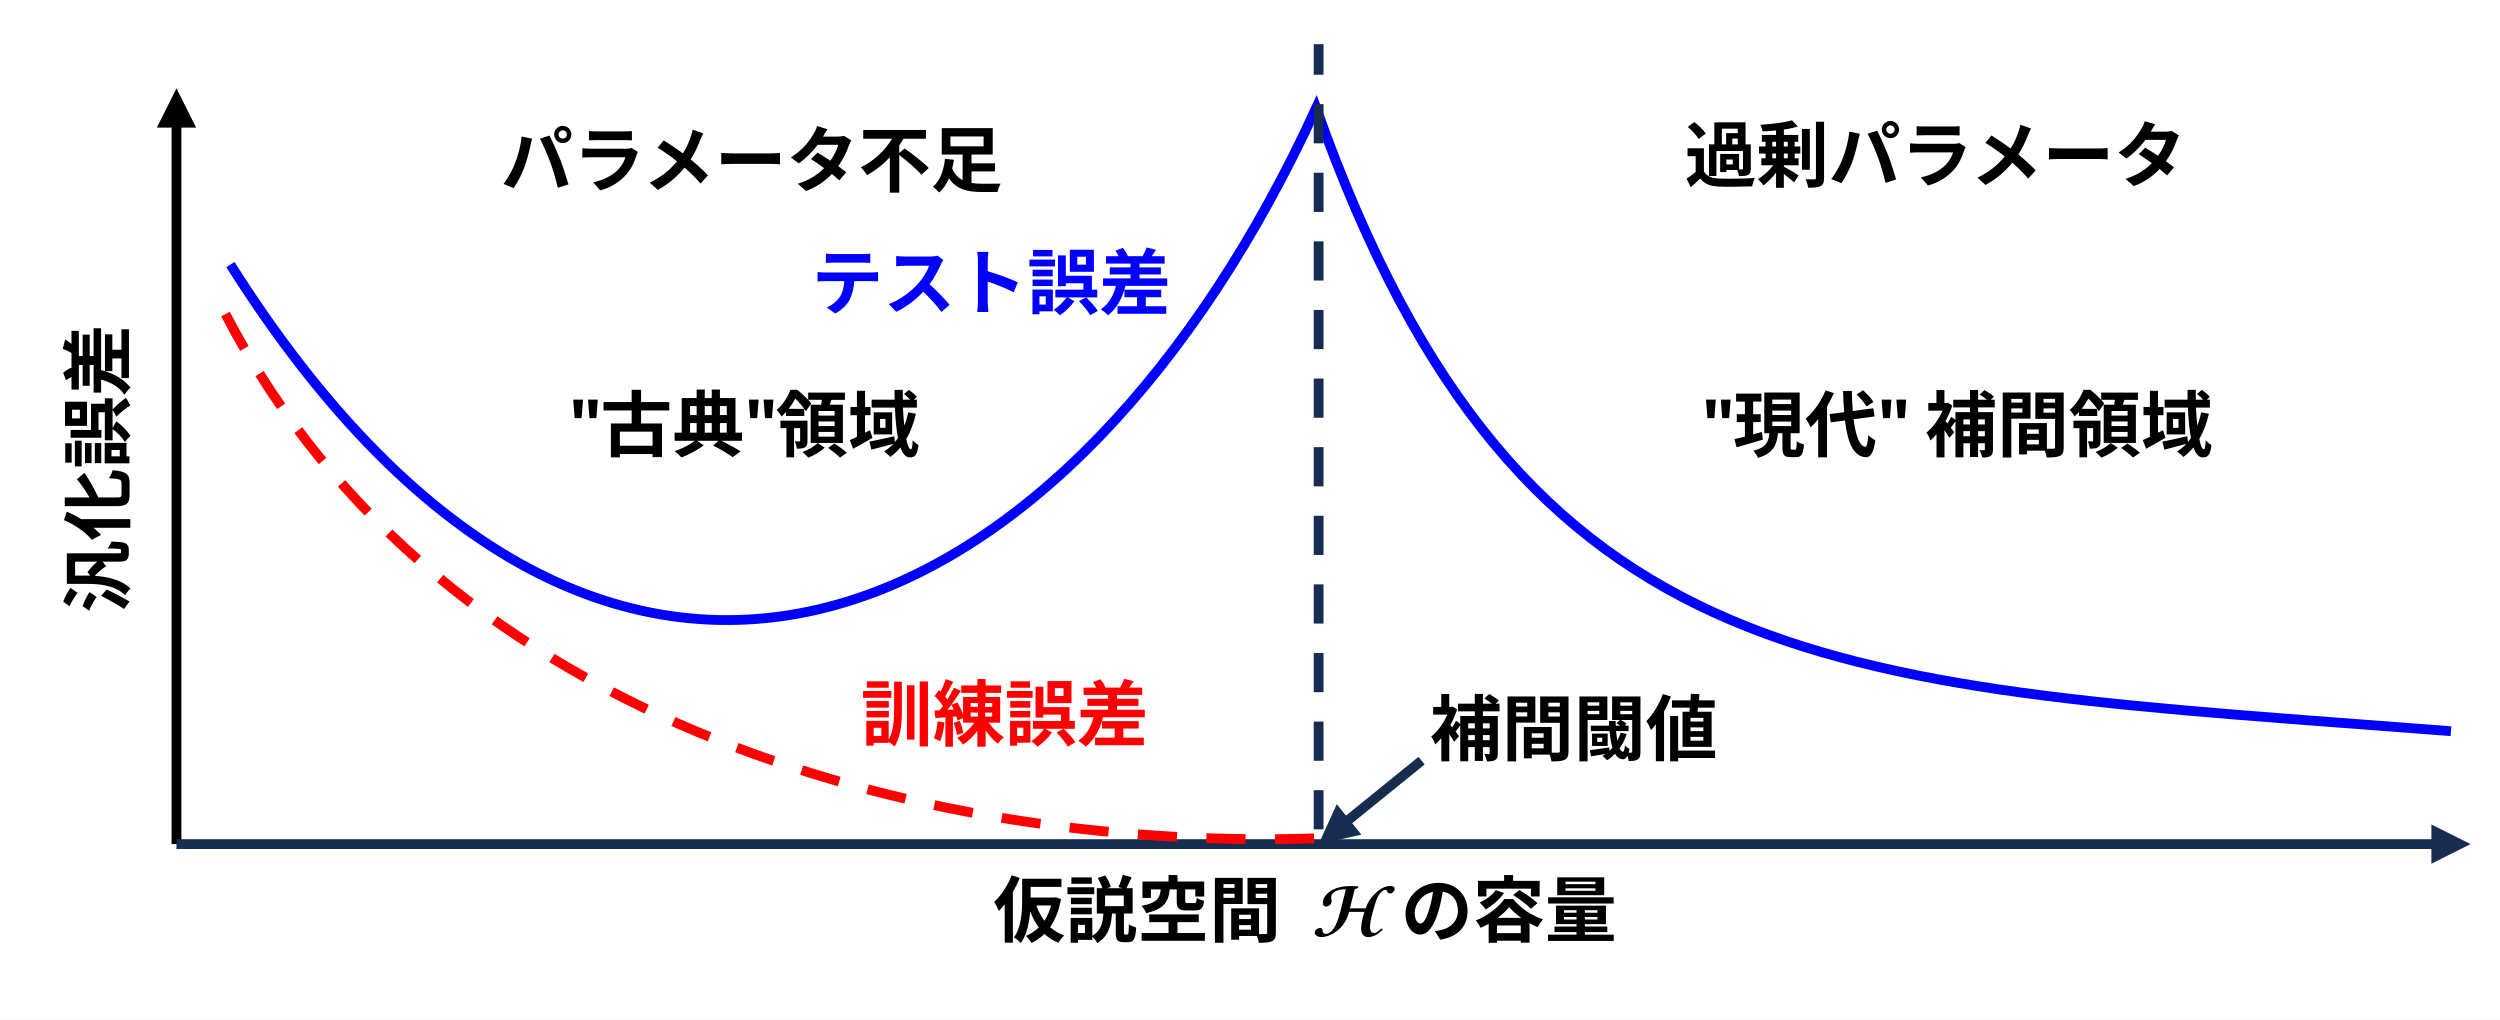
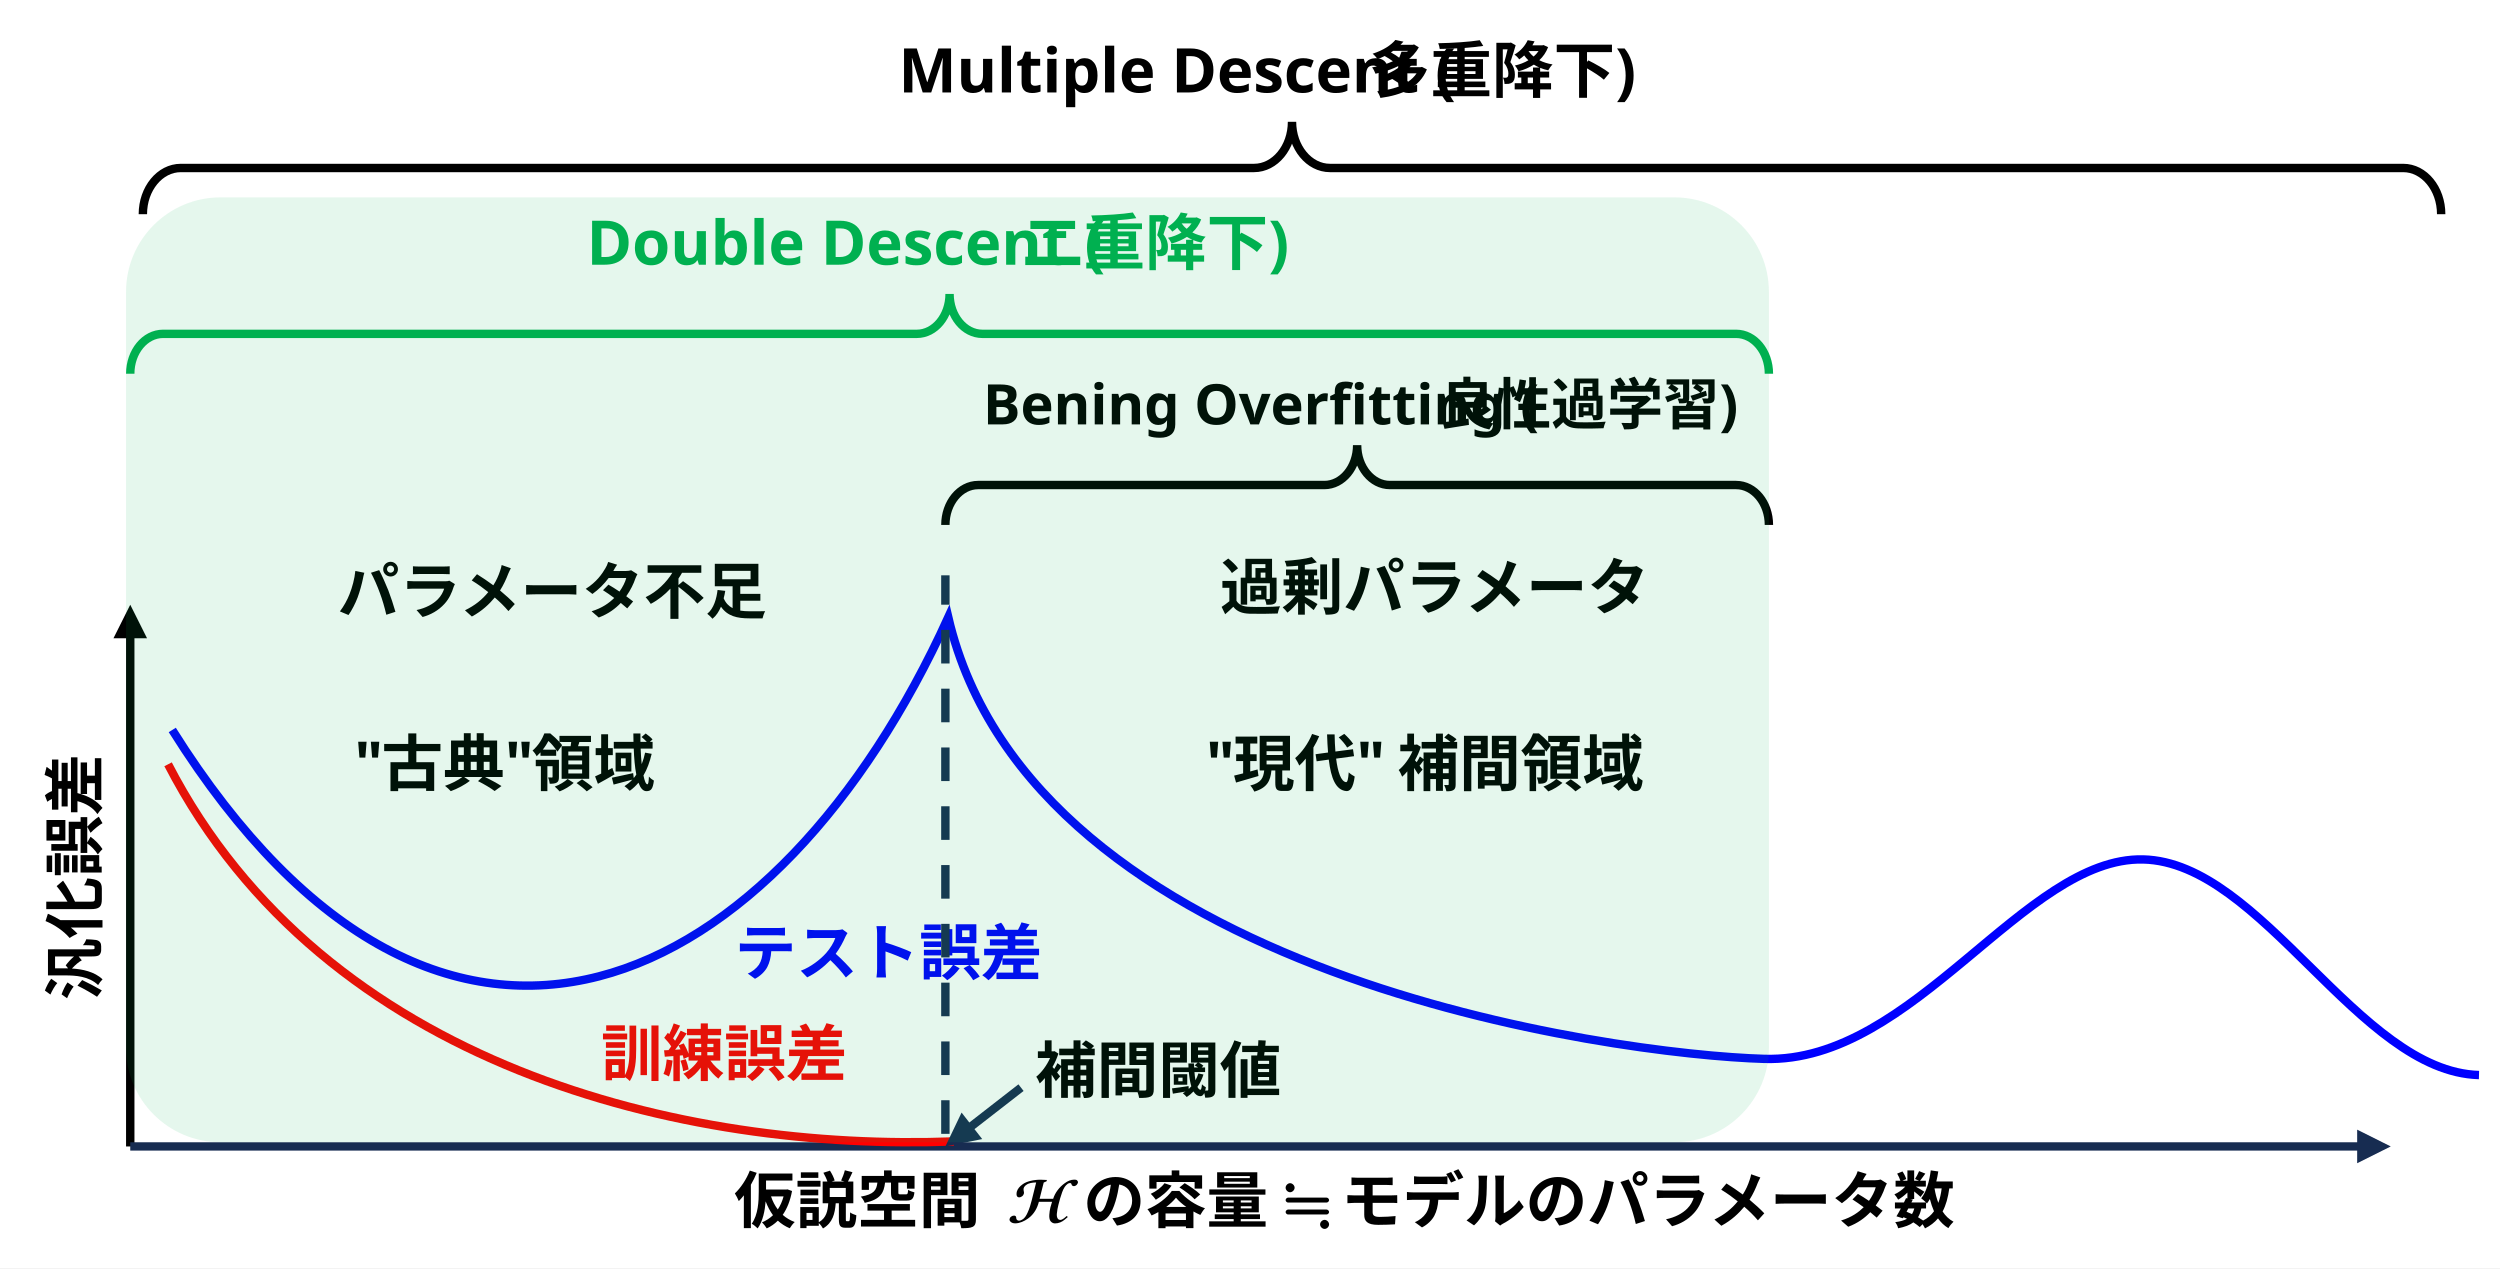
- <svg xmlns="http://www.w3.org/2000/svg" width="510" height="208" overflow="hidden">
-   <defs>
-     <clipPath id="clip0">
-       <rect x="0" y="0" width="510" height="208" />
-     </clipPath>
-   </defs>
-   <g clip-path="url(#clip0)">
-     <rect x="0" y="0" width="510" height="208.235" fill="#FFFFFF" />
-     <text font-family="Yu Gothic,Yu Gothic_MSFontService,sans-serif" font-weight="700" font-size="14.678" transform="matrix(-1.83697e-16 -1.00226 0.998872 -1.83904e-16 25.2924 125)">汎化誤差</text>
-     <text fill="#0000FF" font-family="Yu Gothic,Yu Gothic_MSFontService,sans-serif" font-weight="700" font-size="14.678" transform="matrix(1 0 0 1.00113 165.53 63)">テスト誤差</text>
-     <text fill="#FF0000" font-family="Yu Gothic,Yu Gothic_MSFontService,sans-serif" font-weight="700" font-size="14.678" transform="matrix(1 0 0 1.00113 175.634 151)">訓練誤差</text>
-     <path d="M35 172.194 35 24.692 37 24.692 37 172.194ZM32.001 26.027 36 18.02 39.999 26.027Z" />
-     <path d="M36 171.193 497.335 171.193 497.335 173.195 36 173.195ZM496.003 168.191 504 172.194 496.003 176.197Z" fill="#172C51" />
-     <path d="M46 64.072C90.667 150.03 193.333 173.858 270 170.963" stroke="#FF0000" stroke-width="1.999" stroke-miterlimit="8" stroke-dasharray="7.997 5.998" fill="none" fill-rule="evenodd" />
-     <path d="M47 53.977C124.835 177.126 220.016 127.867 268.496 22.025 310.75 140.958 375.019 139.405 500 149.168" stroke="#0000FF" stroke-width="1.999" stroke-miterlimit="8" fill="none" fill-rule="evenodd" />
-     <text font-family="Yu Gothic,Yu Gothic_MSFontService,sans-serif" font-weight="700" font-size="14.678" transform="matrix(1 0 0 1.00113 291.703 154)">補間閾値</text>
-     <path d="M290.629 155.953 274.809 168.774 273.551 167.218 289.371 154.397ZM277.732 170.268 269 172.194 272.7 164.045Z" fill="#172C51" />
-     <text font-family="Yu Gothic,Yu Gothic_MSFontService,sans-serif" font-weight="700" font-size="14.678" transform="matrix(1 0 0 1.00113 343.695 37)">過剰パラメータ</text>
-     <text font-family="Yu Gothic,Yu Gothic_MSFontService,sans-serif" font-weight="700" font-size="14.678" transform="matrix(1 0 0 1.00113 102.2 38)">パラメータ不足</text>
-     <text font-family="Calibri,Calibri_MSFontService,sans-serif" font-weight="700" font-size="14.678" transform="matrix(1 0 0 1.00113 115.985 92)">"</text>
-     <text font-family="Yu Gothic,Yu Gothic_MSFontService,sans-serif" font-weight="700" font-size="14.678" transform="matrix(1 0 0 1.00113 122.483 92)">古典</text>
-     <text font-family="Calibri,Calibri_MSFontService,sans-serif" font-weight="700" font-size="14.678" transform="matrix(1 0 0 1.00113 151.806 92)">"</text>
-     <text font-family="Yu Gothic,Yu Gothic_MSFontService,sans-serif" font-weight="700" font-size="14.678" transform="matrix(1 0 0 1.00113 158.304 92)">領域</text>
-     <text font-family="Calibri,Calibri_MSFontService,sans-serif" font-weight="700" font-size="14.678" transform="matrix(1 0 0 1.00113 347.071 92)">"</text>
-     <text font-family="Yu Gothic,Yu Gothic_MSFontService,sans-serif" font-weight="700" font-size="14.678" transform="matrix(1 0 0 1.00113 353.569 92)">現代</text>
-     <text font-family="Calibri,Calibri_MSFontService,sans-serif" font-weight="700" font-size="14.678" transform="matrix(1 0 0 1.00113 382.892 92)">"</text>
-     <text font-family="Yu Gothic,Yu Gothic_MSFontService,sans-serif" font-weight="700" font-size="14.678" transform="matrix(1 0 0 1.00113 392.722 92)">補間領域</text>
-     <text font-family="Cambria Math,Cambria Math_MSFontService,sans-serif" font-weight="400" font-size="14.678" transform="matrix(1 0 0 1.00113 199.483 191)" />
-     <text font-family="Yu Gothic,Yu Gothic_MSFontService,sans-serif" font-weight="700" font-size="14.678" transform="matrix(1 0 0 1.00113 202.648 191)">仮説空間</text>
-     <text font-family="Cambria Math,Cambria Math_MSFontService,sans-serif" font-weight="400" font-size="14.678" transform="matrix(1 0 0 1.00113 261.296 191)" />
-     <text font-family="Cambria Math,Cambria Math_MSFontService,sans-serif" font-weight="400" font-size="14.678" transform="matrix(1 0 0 1.00113 264.462 191)" />
-     <text font-family="Cambria Math,Cambria Math_MSFontService,sans-serif" font-weight="400" font-size="14.678" transform="matrix(1 0 0 1.00113 267.627 191)">𝓗</text>
-     <text font-family="Yu Gothic,Yu Gothic_MSFontService,sans-serif" font-weight="700" font-size="14.678" transform="matrix(1 0 0 1.00113 285.788 191)">の容量</text>
-     <path d="M269 169.191 269 9.01" stroke="#172C51" stroke-width="1.999" stroke-miterlimit="8" stroke-dasharray="7.997 5.998" fill="none" fill-rule="evenodd" />
+ <svg xmlns="http://www.w3.org/2000/svg" width="595" height="302" overflow="hidden">
+   <g>
+     <rect x="0" y="0" width="595" height="301.836" fill="#FFFFFF" />
+     <text font-family="Yu Gothic,Yu Gothic_MSFontService,sans-serif" font-weight="700" font-size="14.65" transform="matrix(-1.83697e-16 -0.998914 1.00054 -1.83597e-16 23.0939 238)">汎化誤差</text>
+     <text fill="#0000FF" font-family="Yu Gothic,Yu Gothic_MSFontService,sans-serif" font-weight="700" font-size="14.65" transform="matrix(1 0 0 0.999457 174.841 232)">テスト誤差</text>
+     <text fill="#FF0000" font-family="Yu Gothic,Yu Gothic_MSFontService,sans-serif" font-weight="700" font-size="14.65" transform="matrix(1 0 0 0.999457 143.07 256)">訓練誤差</text>
+     <path d="M30 272.852 30 150.581 31.999 150.581 31.999 272.852ZM27.002 151.913 31 143.922 34.998 151.913Z" />
+     <path d="M31 271.853 562.337 271.853 562.337 273.851 31 273.851ZM561.004 268.856 569 272.852 561.004 276.847Z" fill="#172C51" />
+     <path d="M40 181.901C77.289 254.082 162.997 274.09 227 271.659" stroke="#FF0000" stroke-width="1.999" stroke-miterlimit="8" fill="none" fill-rule="evenodd" />
+     <path d="M41 173.731C105.9 277.066 185.263 235.732 225.687 146.92 245.674 232.432 384.251 250.968 419.927 252.014 455.604 253.061 481.714 203.905 510.059 204.546 538.405 205.187 561.248 255.054 590 255.861" stroke="#0000FF" stroke-width="1.999" stroke-miterlimit="8" fill="none" fill-rule="evenodd" />
+     <text font-family="Yu Gothic,Yu Gothic_MSFontService,sans-serif" font-weight="700" font-size="14.65" transform="matrix(1 0 0 0.999457 246.358 260)">補間閾値</text>
+     <path d="M243.614 259.648 230.873 269.552 229.646 267.975 242.386 258.071ZM233.766 271.1 225 272.852 228.857 264.792Z" fill="#172C51" />
+     <text font-family="Yu Gothic,Yu Gothic_MSFontService,sans-serif" font-weight="700" font-size="14.65" transform="matrix(1 0 0 0.999457 290.371 145)">過剰パラメータ</text>
+     <text font-family="Yu Gothic,Yu Gothic_MSFontService,sans-serif" font-weight="700" font-size="14.65" transform="matrix(1 0 0 0.999457 80.3659 146)">パラメータ不足</text>
+     <text font-family="Calibri,Calibri_MSFontService,sans-serif" font-weight="700" font-size="14.65" transform="matrix(1 0 0 0.999457 84.2957 187)">"</text>
+     <text font-family="Yu Gothic,Yu Gothic_MSFontService,sans-serif" font-weight="700" font-size="14.65" transform="matrix(1 0 0 0.999457 90.792 187)">古典</text>
+     <text font-family="Calibri,Calibri_MSFontService,sans-serif" font-weight="700" font-size="14.65" transform="matrix(1 0 0 0.999457 120.109 187)">"</text>
+     <text font-family="Yu Gothic,Yu Gothic_MSFontService,sans-serif" font-weight="700" font-size="14.65" transform="matrix(1 0 0 0.999457 126.605 187)">領域</text>
+     <text font-family="Calibri,Calibri_MSFontService,sans-serif" font-weight="700" font-size="14.65" transform="matrix(1 0 0 0.999457 286.977 187)">"</text>
+     <text font-family="Yu Gothic,Yu Gothic_MSFontService,sans-serif" font-weight="700" font-size="14.65" transform="matrix(1 0 0 0.999457 293.474 187)">現代</text>
+     <text font-family="Calibri,Calibri_MSFontService,sans-serif" font-weight="700" font-size="14.65" transform="matrix(1 0 0 0.999457 322.791 187)">"</text>
+     <text font-family="Yu Gothic,Yu Gothic_MSFontService,sans-serif" font-weight="700" font-size="14.65" transform="matrix(1 0 0 0.999457 332.618 187)">補間領域</text>
+     <text font-family="Cambria Math,Cambria Math_MSFontService,sans-serif" font-weight="400" font-size="14.65" transform="matrix(1 0 0 0.999457 171.558 291)" />
+     <text font-family="Yu Gothic,Yu Gothic_MSFontService,sans-serif" font-weight="700" font-size="14.65" transform="matrix(1 0 0 0.999457 174.723 291)">仮説空間</text>
+     <text font-family="Cambria Math,Cambria Math_MSFontService,sans-serif" font-weight="400" font-size="14.65" transform="matrix(1 0 0 0.999457 233.356 291)" />
+     <text font-family="Cambria Math,Cambria Math_MSFontService,sans-serif" font-weight="400" font-size="14.65" transform="matrix(1 0 0 0.999457 236.521 291)" />
+     <text font-family="Cambria Math,Cambria Math_MSFontService,sans-serif" font-weight="400" font-size="14.65" transform="matrix(1 0 0 0.999457 239.686 291)">𝓗</text>
+     <text font-family="Yu Gothic,Yu Gothic_MSFontService,sans-serif" font-weight="700" font-size="14.65" transform="matrix(1 0 0 0.999457 257.843 291)">の容量</text>
+     <text font-family="Cambria Math,Cambria Math_MSFontService,sans-serif" font-weight="700" font-size="14.65" transform="matrix(1 0 0 0.999457 305.149 291)">≒</text>
+     <text font-family="Yu Gothic,Yu Gothic_MSFontService,sans-serif" font-weight="700" font-size="14.65" transform="matrix(1 0 0 0.999457 319.142 291)">モデルのパラメータ数</text>
+     <path d="M225 269.853 225 136.926" stroke="#172C51" stroke-width="1.999" stroke-miterlimit="8" stroke-dasharray="7.996 5.997" fill="none" fill-rule="evenodd" />
+     <text font-family="Calibri,Calibri_MSFontService,sans-serif" font-weight="700" font-size="13.319" transform="matrix(1 0 0 0.999457 233.938 101)">Bening Overfitting (</text>
+     <text font-family="Yu Gothic,Yu Gothic_MSFontService,sans-serif" font-weight="700" font-size="13.319" transform="matrix(1 0 0 0.999457 342.544 101)">良性過学習</text>
+     <text font-family="Calibri,Calibri_MSFontService,sans-serif" font-weight="700" font-size="13.319" transform="matrix(1 0 0 0.999457 409.173 101)">)</text>
+     <path d="M225 124.932C225 119.688 228.495 115.437 232.805 115.437L315.195 115.437C319.506 115.437 323 111.186 323 105.942 323 111.186 326.495 115.437 330.805 115.437L413.195 115.437C417.506 115.437 421 119.688 421 124.932" stroke="#000000" stroke-width="1.998" stroke-miterlimit="8" fill="none" fill-rule="evenodd" />
+     <path d="M31 88.952C31 83.708 34.494 79.457 38.805 79.457L218.195 79.457C222.506 79.457 226 75.206 226 69.962 226 75.206 229.494 79.457 233.805 79.457L413.195 79.457C417.506 79.457 421 83.708 421 88.952" stroke="#00B050" stroke-width="1.998" stroke-miterlimit="8" fill="none" fill-rule="evenodd" />
+     <text fill="#00B050" font-family="Calibri,Calibri_MSFontService,sans-serif" font-weight="700" font-size="14.65" transform="matrix(1 0 0 0.999457 139.609 63)">Double Descent (</text>
+     <text fill="#00B050" font-family="Yu Gothic,Yu Gothic_MSFontService,sans-serif" font-weight="700" font-size="14.65" transform="matrix(1 0 0 0.999457 243.218 63)">二重降下</text>
+     <text fill="#00B050" font-family="Calibri,Calibri_MSFontService,sans-serif" font-weight="700" font-size="14.65" transform="matrix(1 0 0 0.999457 301.852 63)">)</text>
+     <path d="M34 50.972C34 44.901 38.046 39.978 43.038 39.978L298.462 39.978C303.454 39.978 307.5 35.056 307.5 28.984 307.5 35.056 311.546 39.978 316.538 39.978L571.962 39.978C576.954 39.978 581 44.901 581 50.972" stroke="#000000" stroke-width="1.998" stroke-miterlimit="8" fill="none" fill-rule="evenodd" />
+     <text font-family="Calibri,Calibri_MSFontService,sans-serif" font-weight="700" font-size="14.65" transform="matrix(1 0 0 0.999457 213.85 22)">Multiple Descent (</text>
+     <text font-family="Yu Gothic,Yu Gothic_MSFontService,sans-serif" font-weight="700" font-size="14.65" transform="matrix(1 0 0 0.999457 325.787 22)">多重降下</text>
+     <text font-family="Calibri,Calibri_MSFontService,sans-serif" font-weight="700" font-size="14.65" transform="matrix(1 0 0 0.999457 384.421 22)">)</text>
+     <path d="M30 69.453C30 57.039 40.07 46.974 52.491 46.974L398.509 46.974C410.93 46.974 421 57.039 421 69.453L421 249.373C421 261.788 410.93 271.852 398.509 271.852L52.491 271.852C40.07 271.852 30 261.788 30 249.373Z" fill="#00B050" fill-rule="evenodd" fill-opacity="0.102" />
  </g>
</svg>
